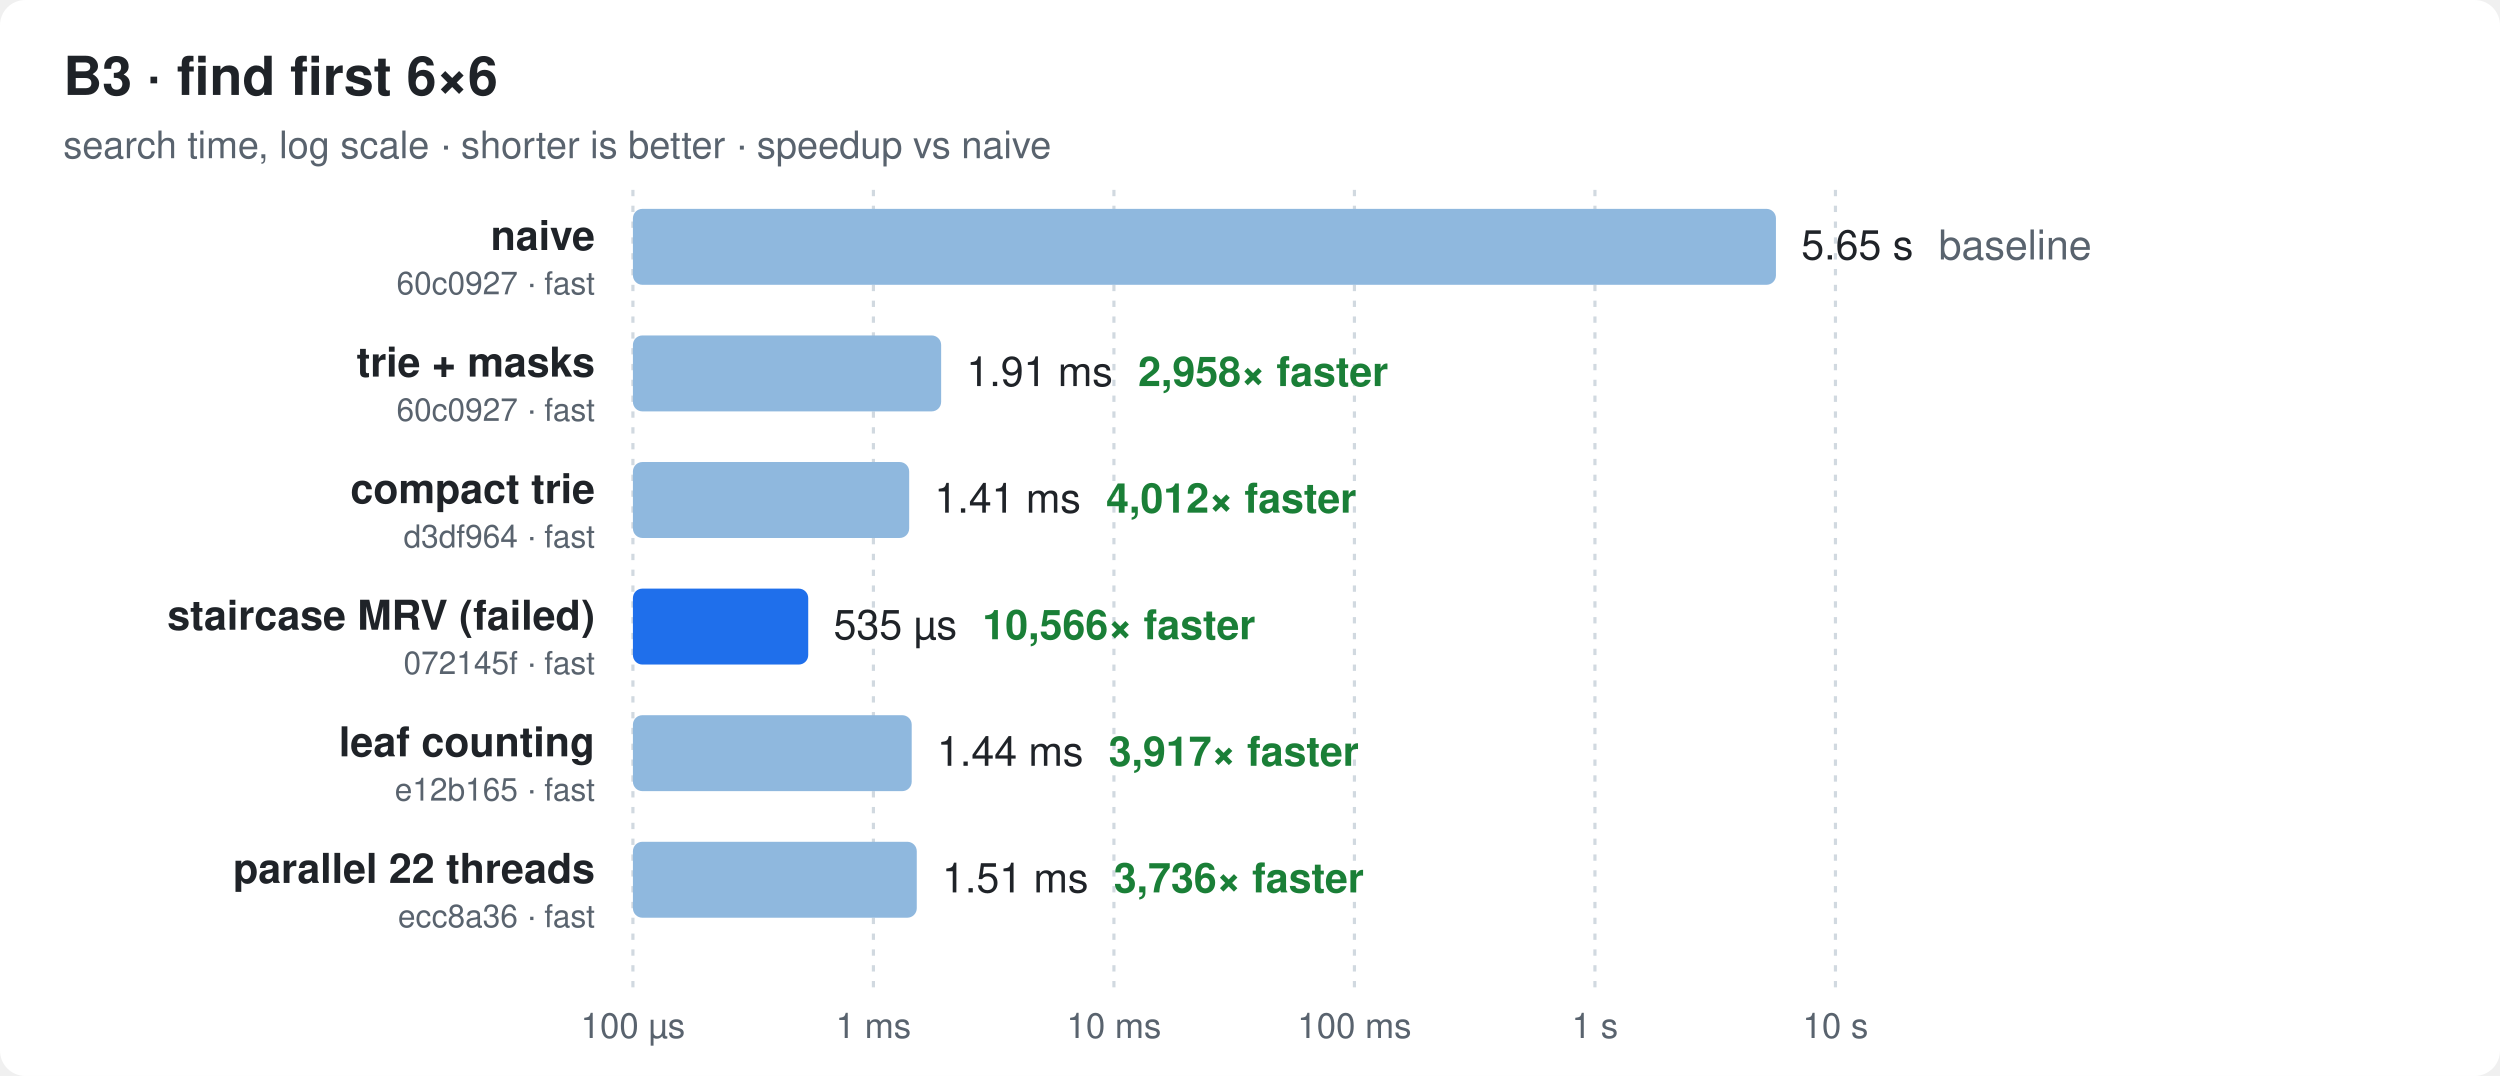
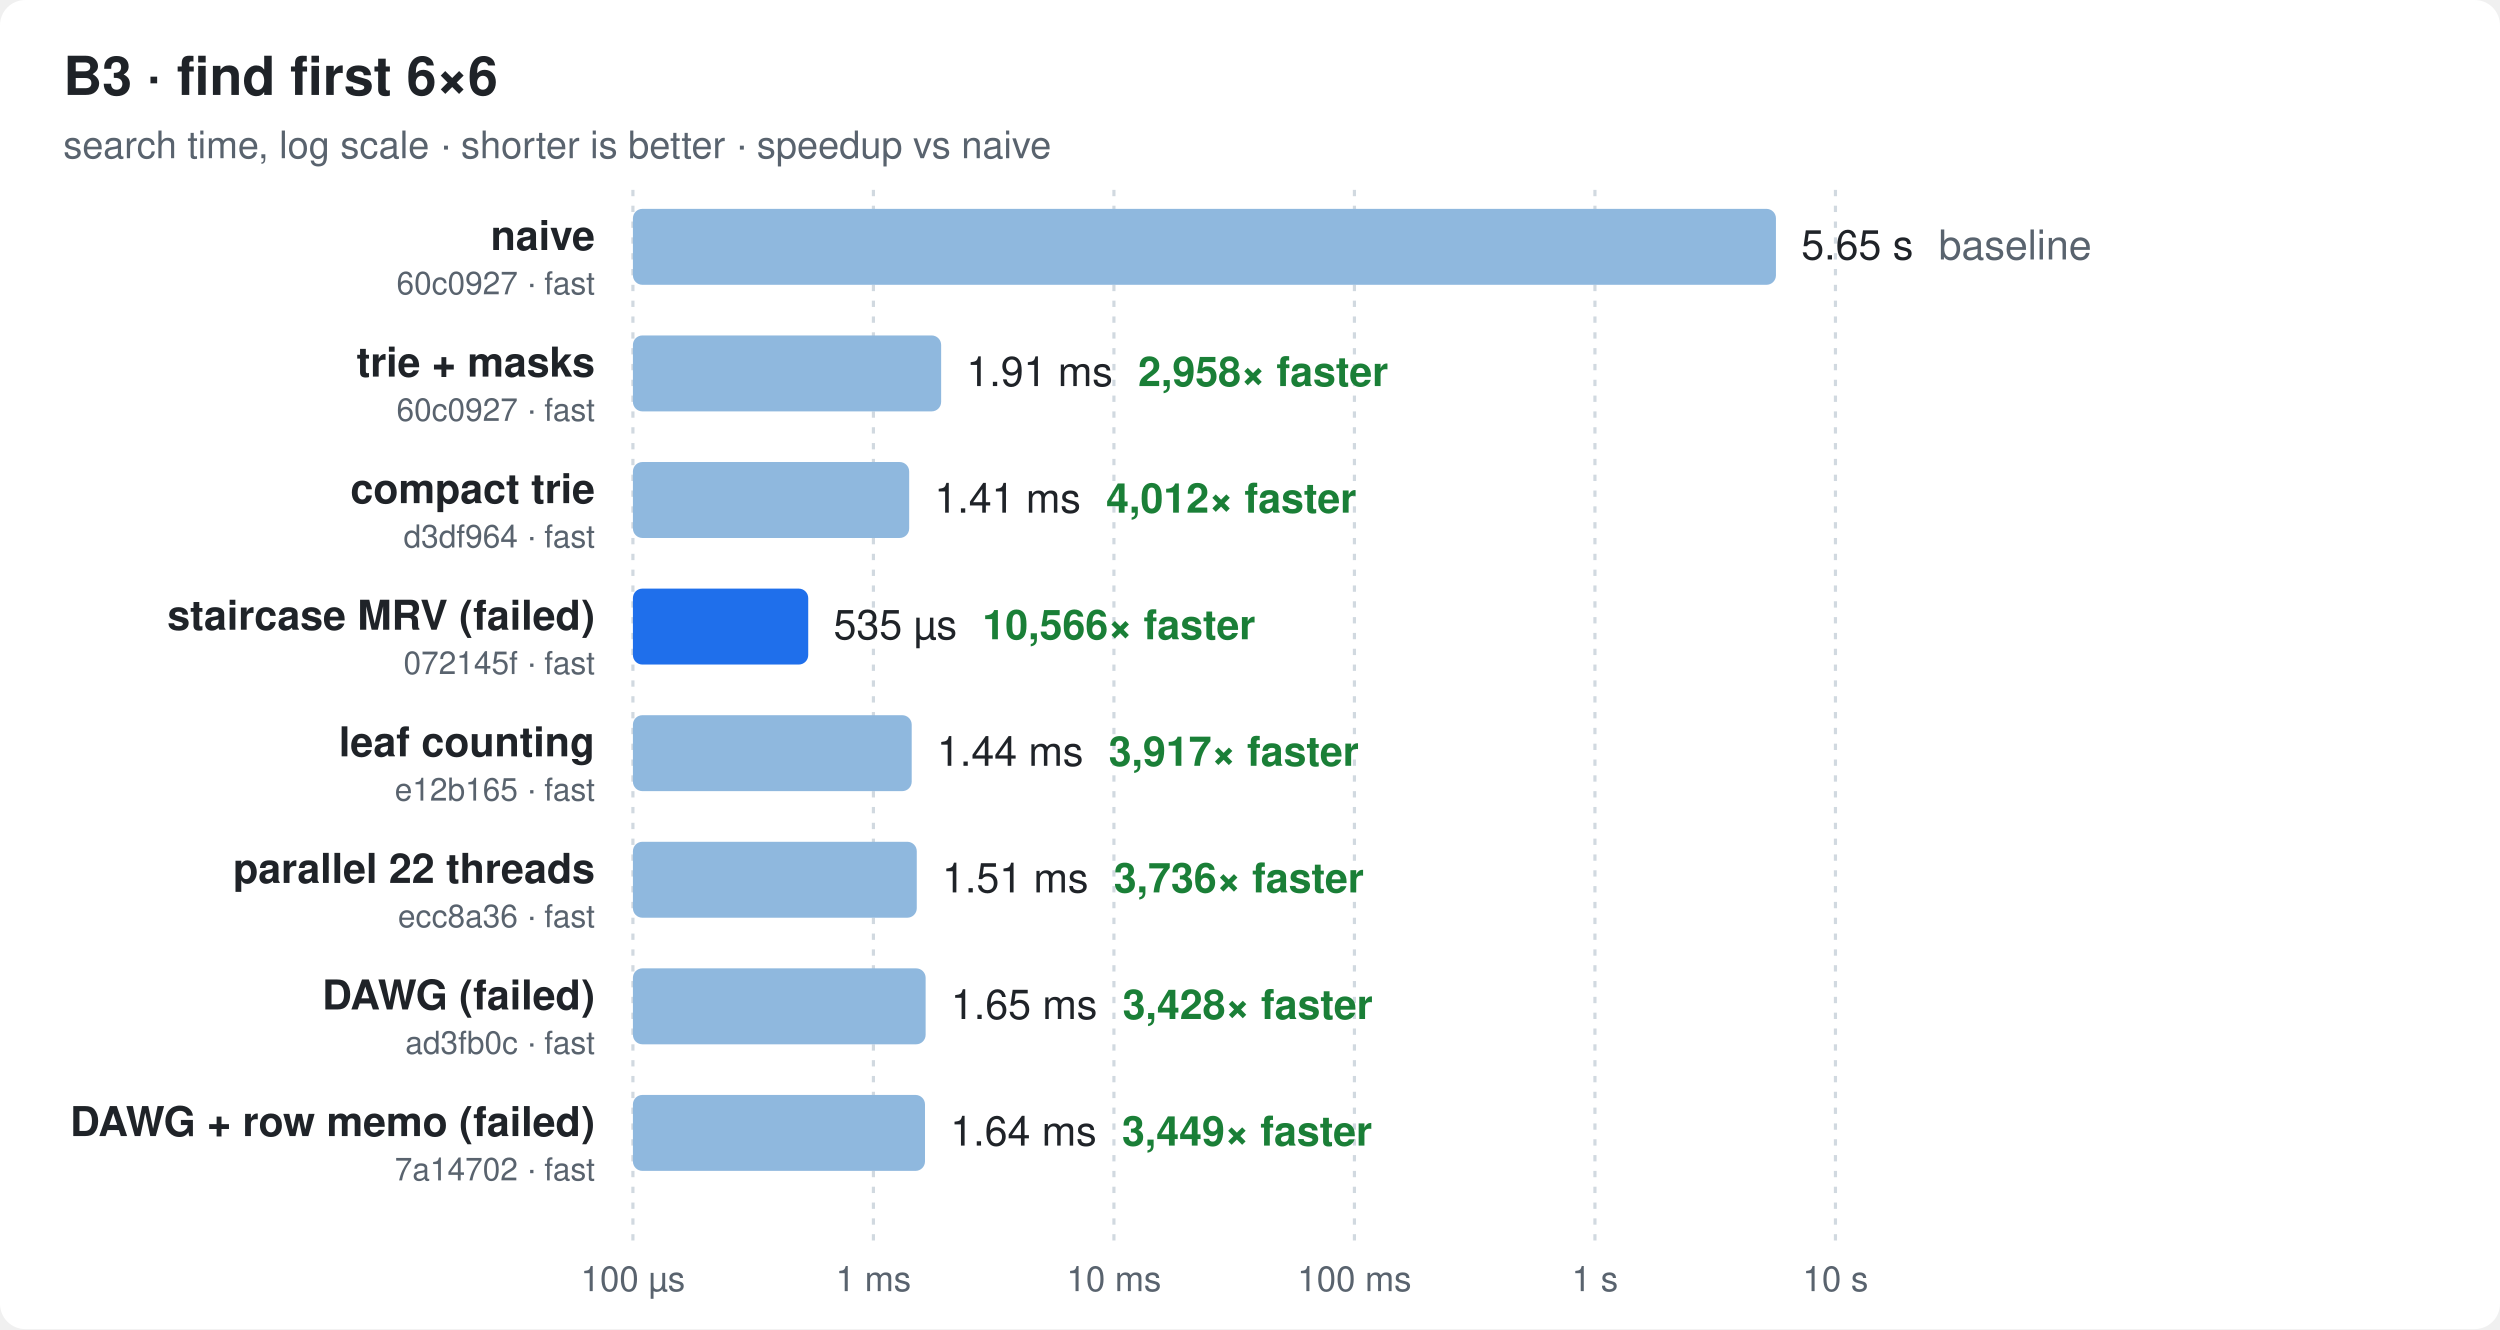
- <svg xmlns="http://www.w3.org/2000/svg" width="790" height="340" viewBox="0 0 790 340" font-family="ui-sans-serif,-apple-system,Segoe UI,Helvetica,Arial,sans-serif">
+ <svg xmlns="http://www.w3.org/2000/svg" width="790" height="420" viewBox="0 0 790 420" font-family="ui-sans-serif,-apple-system,Segoe UI,Helvetica,Arial,sans-serif">
  <style>
  .bg{fill:#ffffff} .t{fill:#1f2328} .m{fill:#59636e} .g{stroke:#d1d9e0}
  .bar{fill:#8fb8de} .best{fill:#1f6feb} .x{fill:#1a7f37;font-weight:600}
  @media (prefers-color-scheme: dark){
    .bg{fill:#0d1117} .t{fill:#e6edf3} .m{fill:#9198a1} .g{stroke:#30363d}
    .bar{fill:#2f5f8f} .best{fill:#4493f8} .x{fill:#3fb950}
  }
</style>
-   <rect class="bg" width="790" height="340" rx="8" />
+   <rect class="bg" width="790" height="420" rx="8" />
  <text class="t" x="20" y="30" font-size="17" font-weight="700">B3 · find first 6×6</text>
  <text class="m" x="20" y="50" font-size="12">search time, log scale · shorter is better · speedup vs naive</text>
-   <line class="g" x1="200.0" x2="200.0" y1="60" y2="312" stroke-dasharray="2 3" />
-   <text class="m" x="200.0" y="328" font-size="11" text-anchor="middle">100 µs</text>
-   <line class="g" x1="276.0" x2="276.0" y1="60" y2="312" stroke-dasharray="2 3" />
-   <text class="m" x="276.0" y="328" font-size="11" text-anchor="middle">1 ms</text>
-   <line class="g" x1="352.0" x2="352.0" y1="60" y2="312" stroke-dasharray="2 3" />
-   <text class="m" x="352.0" y="328" font-size="11" text-anchor="middle">10 ms</text>
-   <line class="g" x1="428.0" x2="428.0" y1="60" y2="312" stroke-dasharray="2 3" />
-   <text class="m" x="428.0" y="328" font-size="11" text-anchor="middle">100 ms</text>
-   <line class="g" x1="504.0" x2="504.0" y1="60" y2="312" stroke-dasharray="2 3" />
-   <text class="m" x="504.0" y="328" font-size="11" text-anchor="middle">1 s</text>
-   <line class="g" x1="580.0" x2="580.0" y1="60" y2="312" stroke-dasharray="2 3" />
-   <text class="m" x="580.0" y="328" font-size="11" text-anchor="middle">10 s</text>
+   <line class="g" x1="200.0" x2="200.0" y1="60" y2="392" stroke-dasharray="2 3" />
+   <text class="m" x="200.0" y="408" font-size="11" text-anchor="middle">100 µs</text>
+   <line class="g" x1="276.0" x2="276.0" y1="60" y2="392" stroke-dasharray="2 3" />
+   <text class="m" x="276.0" y="408" font-size="11" text-anchor="middle">1 ms</text>
+   <line class="g" x1="352.0" x2="352.0" y1="60" y2="392" stroke-dasharray="2 3" />
+   <text class="m" x="352.0" y="408" font-size="11" text-anchor="middle">10 ms</text>
+   <line class="g" x1="428.0" x2="428.0" y1="60" y2="392" stroke-dasharray="2 3" />
+   <text class="m" x="428.0" y="408" font-size="11" text-anchor="middle">100 ms</text>
+   <line class="g" x1="504.0" x2="504.0" y1="60" y2="392" stroke-dasharray="2 3" />
+   <text class="m" x="504.0" y="408" font-size="11" text-anchor="middle">1 s</text>
+   <line class="g" x1="580.0" x2="580.0" y1="60" y2="392" stroke-dasharray="2 3" />
+   <text class="m" x="580.0" y="408" font-size="11" text-anchor="middle">10 s</text>
  <text class="t" x="188" y="79.0" font-size="13" font-weight="600" text-anchor="end">naive</text>
  <text class="m" x="188" y="93.0" font-size="10" text-anchor="end">60c0927 · fast</text>
  <rect class="bar" x="200" y="66" width="361.2" height="24" rx="3" />
  <text class="t" x="569.2" y="82.0" font-size="13">5.65 s<tspan class="m" dx="8">baseline</tspan>
  </text>
  <text class="t" x="188" y="119.0" font-size="13" font-weight="600" text-anchor="end">trie + masks</text>
  <text class="m" x="188" y="133.0" font-size="10" text-anchor="end">60c0927 · fast</text>
  <rect class="bar" x="200" y="106" width="97.4" height="24" rx="3" />
  <text class="t" x="305.4" y="122.0" font-size="13">1.91 ms<tspan class="x" dx="8">2,958× faster</tspan>
  </text>
  <text class="t" x="188" y="159.0" font-size="13" font-weight="600" text-anchor="end">compact trie</text>
  <text class="m" x="188" y="173.0" font-size="10" text-anchor="end">d3df964 · fast</text>
  <rect class="bar" x="200" y="146" width="87.3" height="24" rx="3" />
  <text class="t" x="295.3" y="162.0" font-size="13">1.41 ms<tspan class="x" dx="8">4,012× faster</tspan>
  </text>
  <text class="t" x="188" y="199.0" font-size="13" font-weight="600" text-anchor="end">staircase MRV (failed)</text>
  <text class="m" x="188" y="213.0" font-size="10" text-anchor="end">072145f · fast</text>
  <rect class="best" x="200" y="186" width="55.4" height="24" rx="3" />
  <text class="t" x="263.4" y="202.0" font-size="13">535 µs<tspan class="x" dx="8">10,566× faster</tspan>
  </text>
  <text class="t" x="188" y="239.0" font-size="13" font-weight="600" text-anchor="end">leaf counting</text>
  <text class="m" x="188" y="253.0" font-size="10" text-anchor="end">e12b165 · fast</text>
  <rect class="bar" x="200" y="226" width="88.1" height="24" rx="3" />
  <text class="t" x="296.1" y="242.0" font-size="13">1.44 ms<tspan class="x" dx="8">3,917× faster</tspan>
  </text>
  <text class="t" x="188" y="279.0" font-size="13" font-weight="600" text-anchor="end">parallel 22 threads</text>
  <text class="m" x="188" y="293.0" font-size="10" text-anchor="end">ecc8a36 · fast</text>
  <rect class="bar" x="200" y="266" width="89.7" height="24" rx="3" />
  <text class="t" x="297.7" y="282.0" font-size="13">1.51 ms<tspan class="x" dx="8">3,736× faster</tspan>
  </text>
+   <text class="t" x="188" y="319.0" font-size="13" font-weight="600" text-anchor="end">DAWG (failed)</text>
+   <text class="m" x="188" y="333.0" font-size="10" text-anchor="end">ad3fb0c · fast</text>
+   <rect class="bar" x="200" y="306" width="92.5" height="24" rx="3" />
+   <text class="t" x="300.5" y="322.0" font-size="13">1.65 ms<tspan class="x" dx="8">3,428× faster</tspan>
+   </text>
+   <text class="t" x="188" y="359.0" font-size="13" font-weight="600" text-anchor="end">DAWG + row memo (failed)</text>
+   <text class="m" x="188" y="373.0" font-size="10" text-anchor="end">7a14702 · fast</text>
+   <rect class="bar" x="200" y="346" width="92.3" height="24" rx="3" />
+   <text class="t" x="300.3" y="362.0" font-size="13">1.64 ms<tspan class="x" dx="8">3,449× faster</tspan>
+   </text>
</svg>
